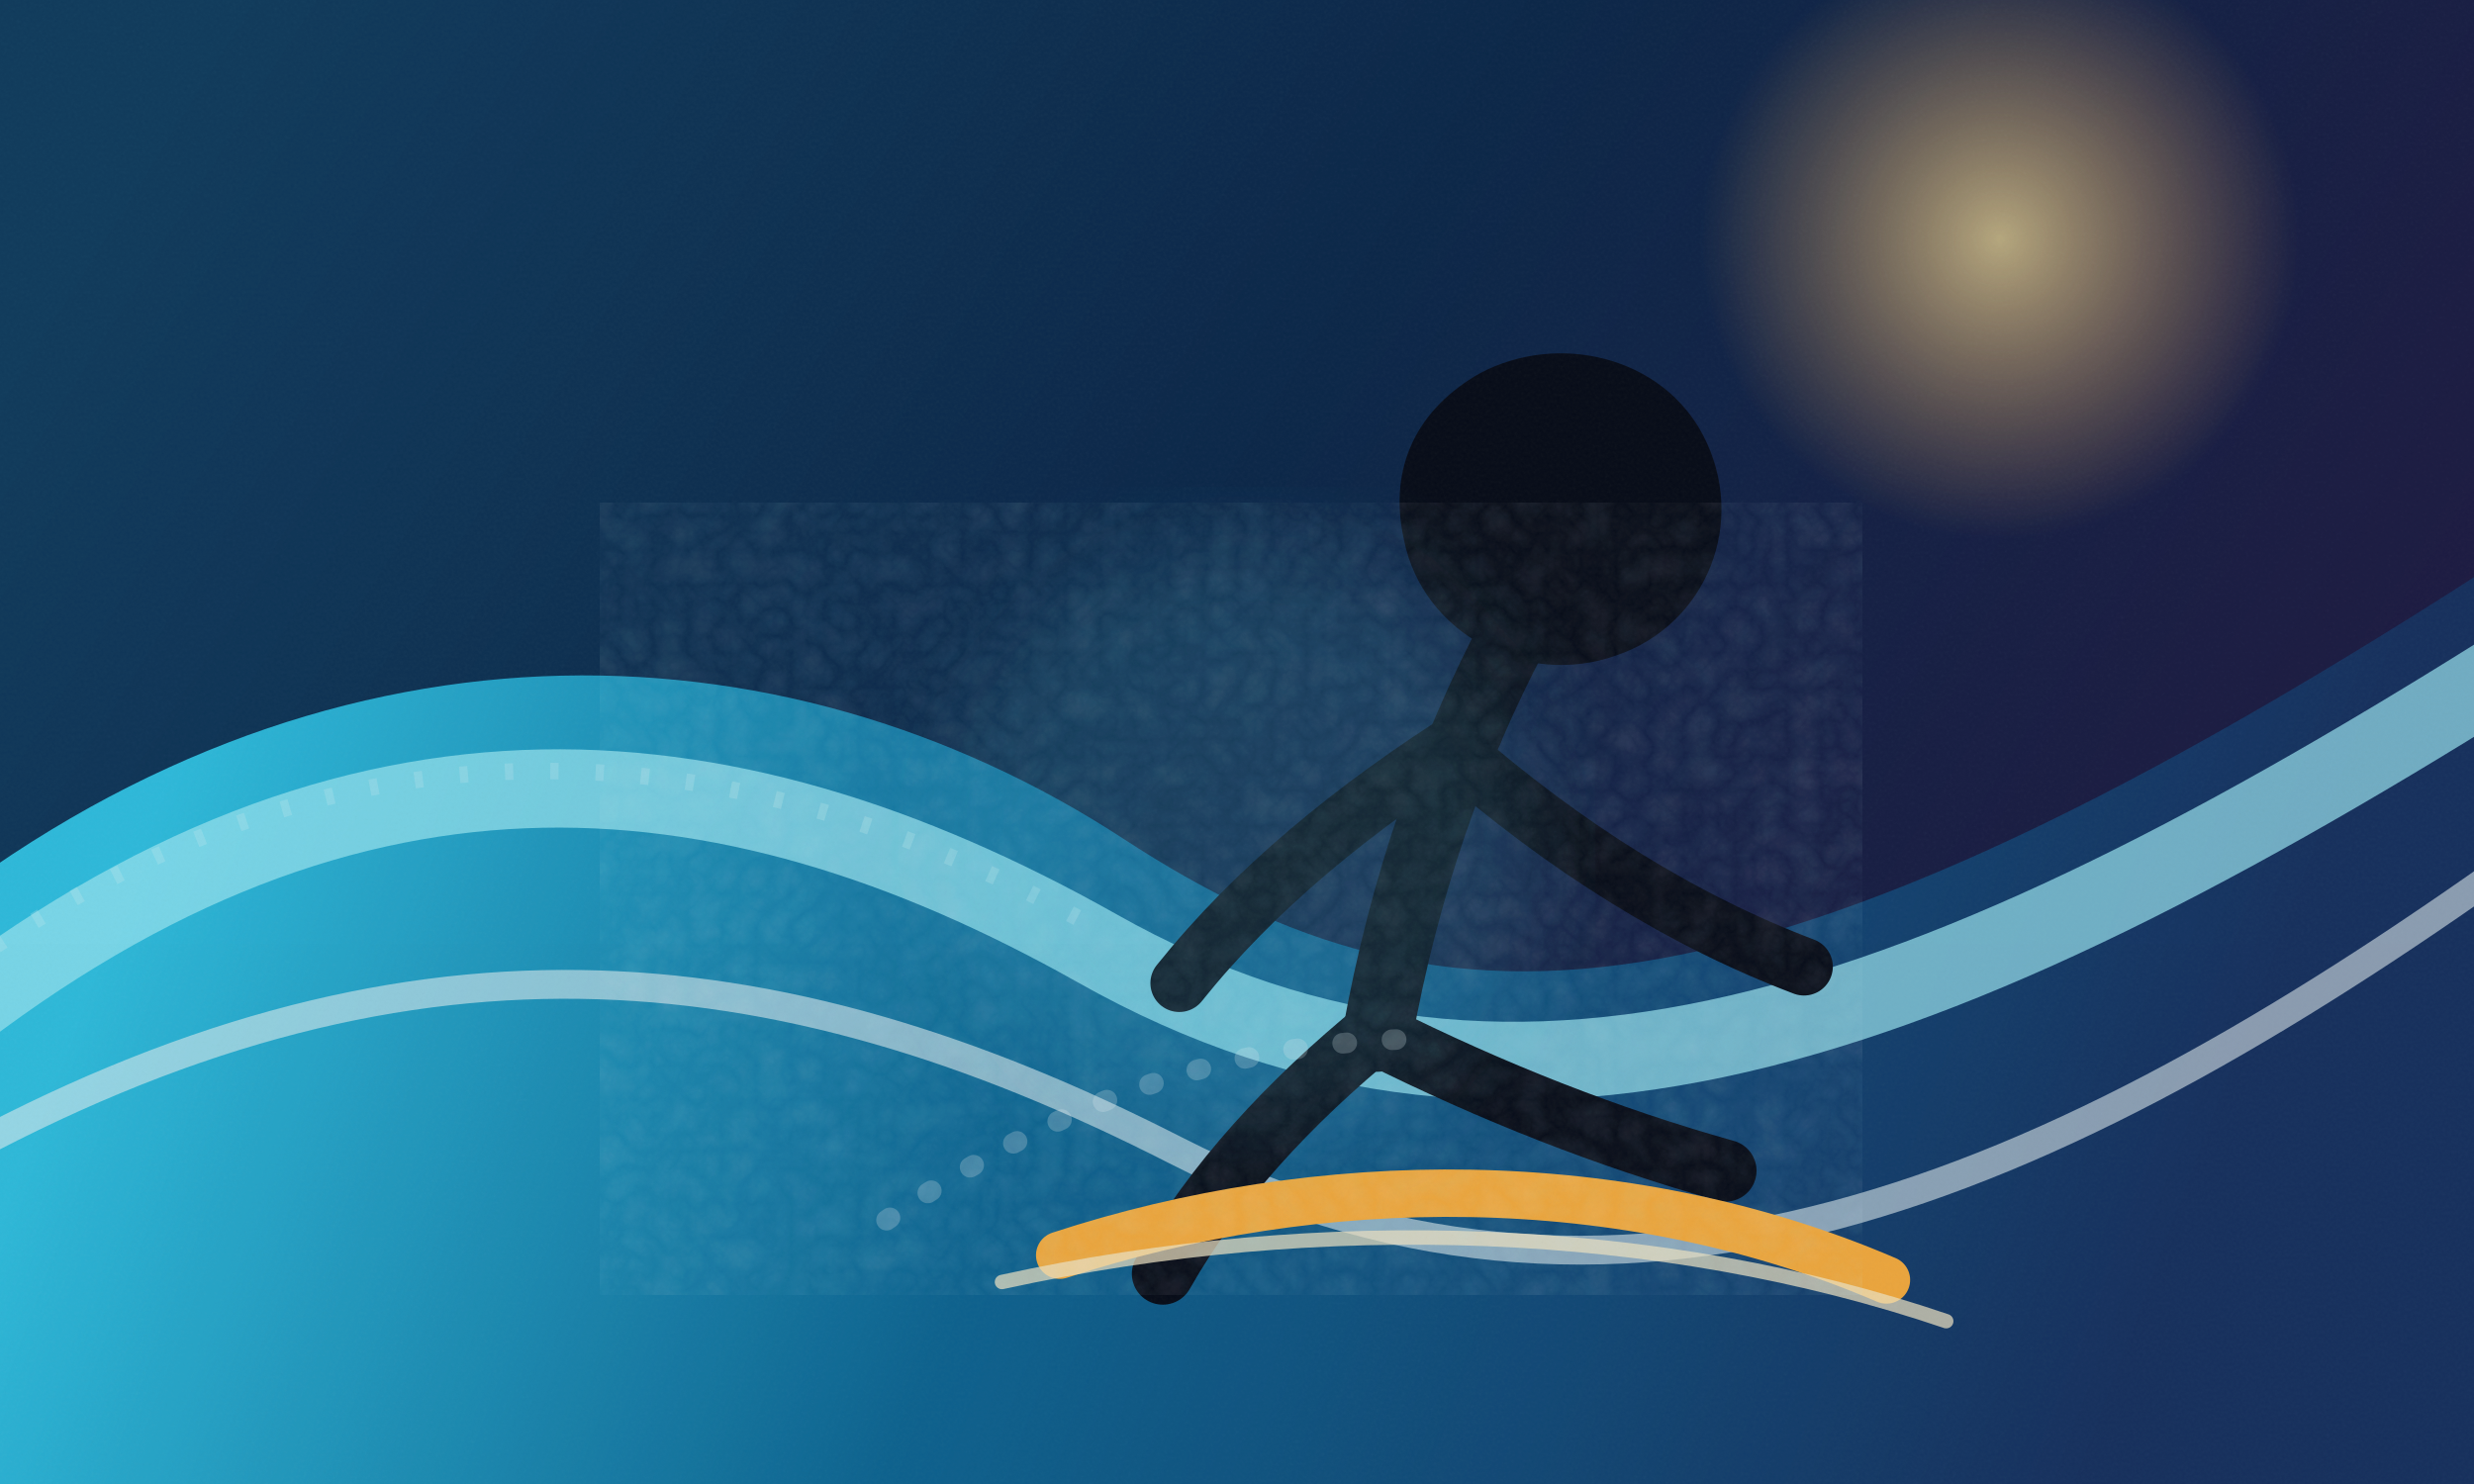
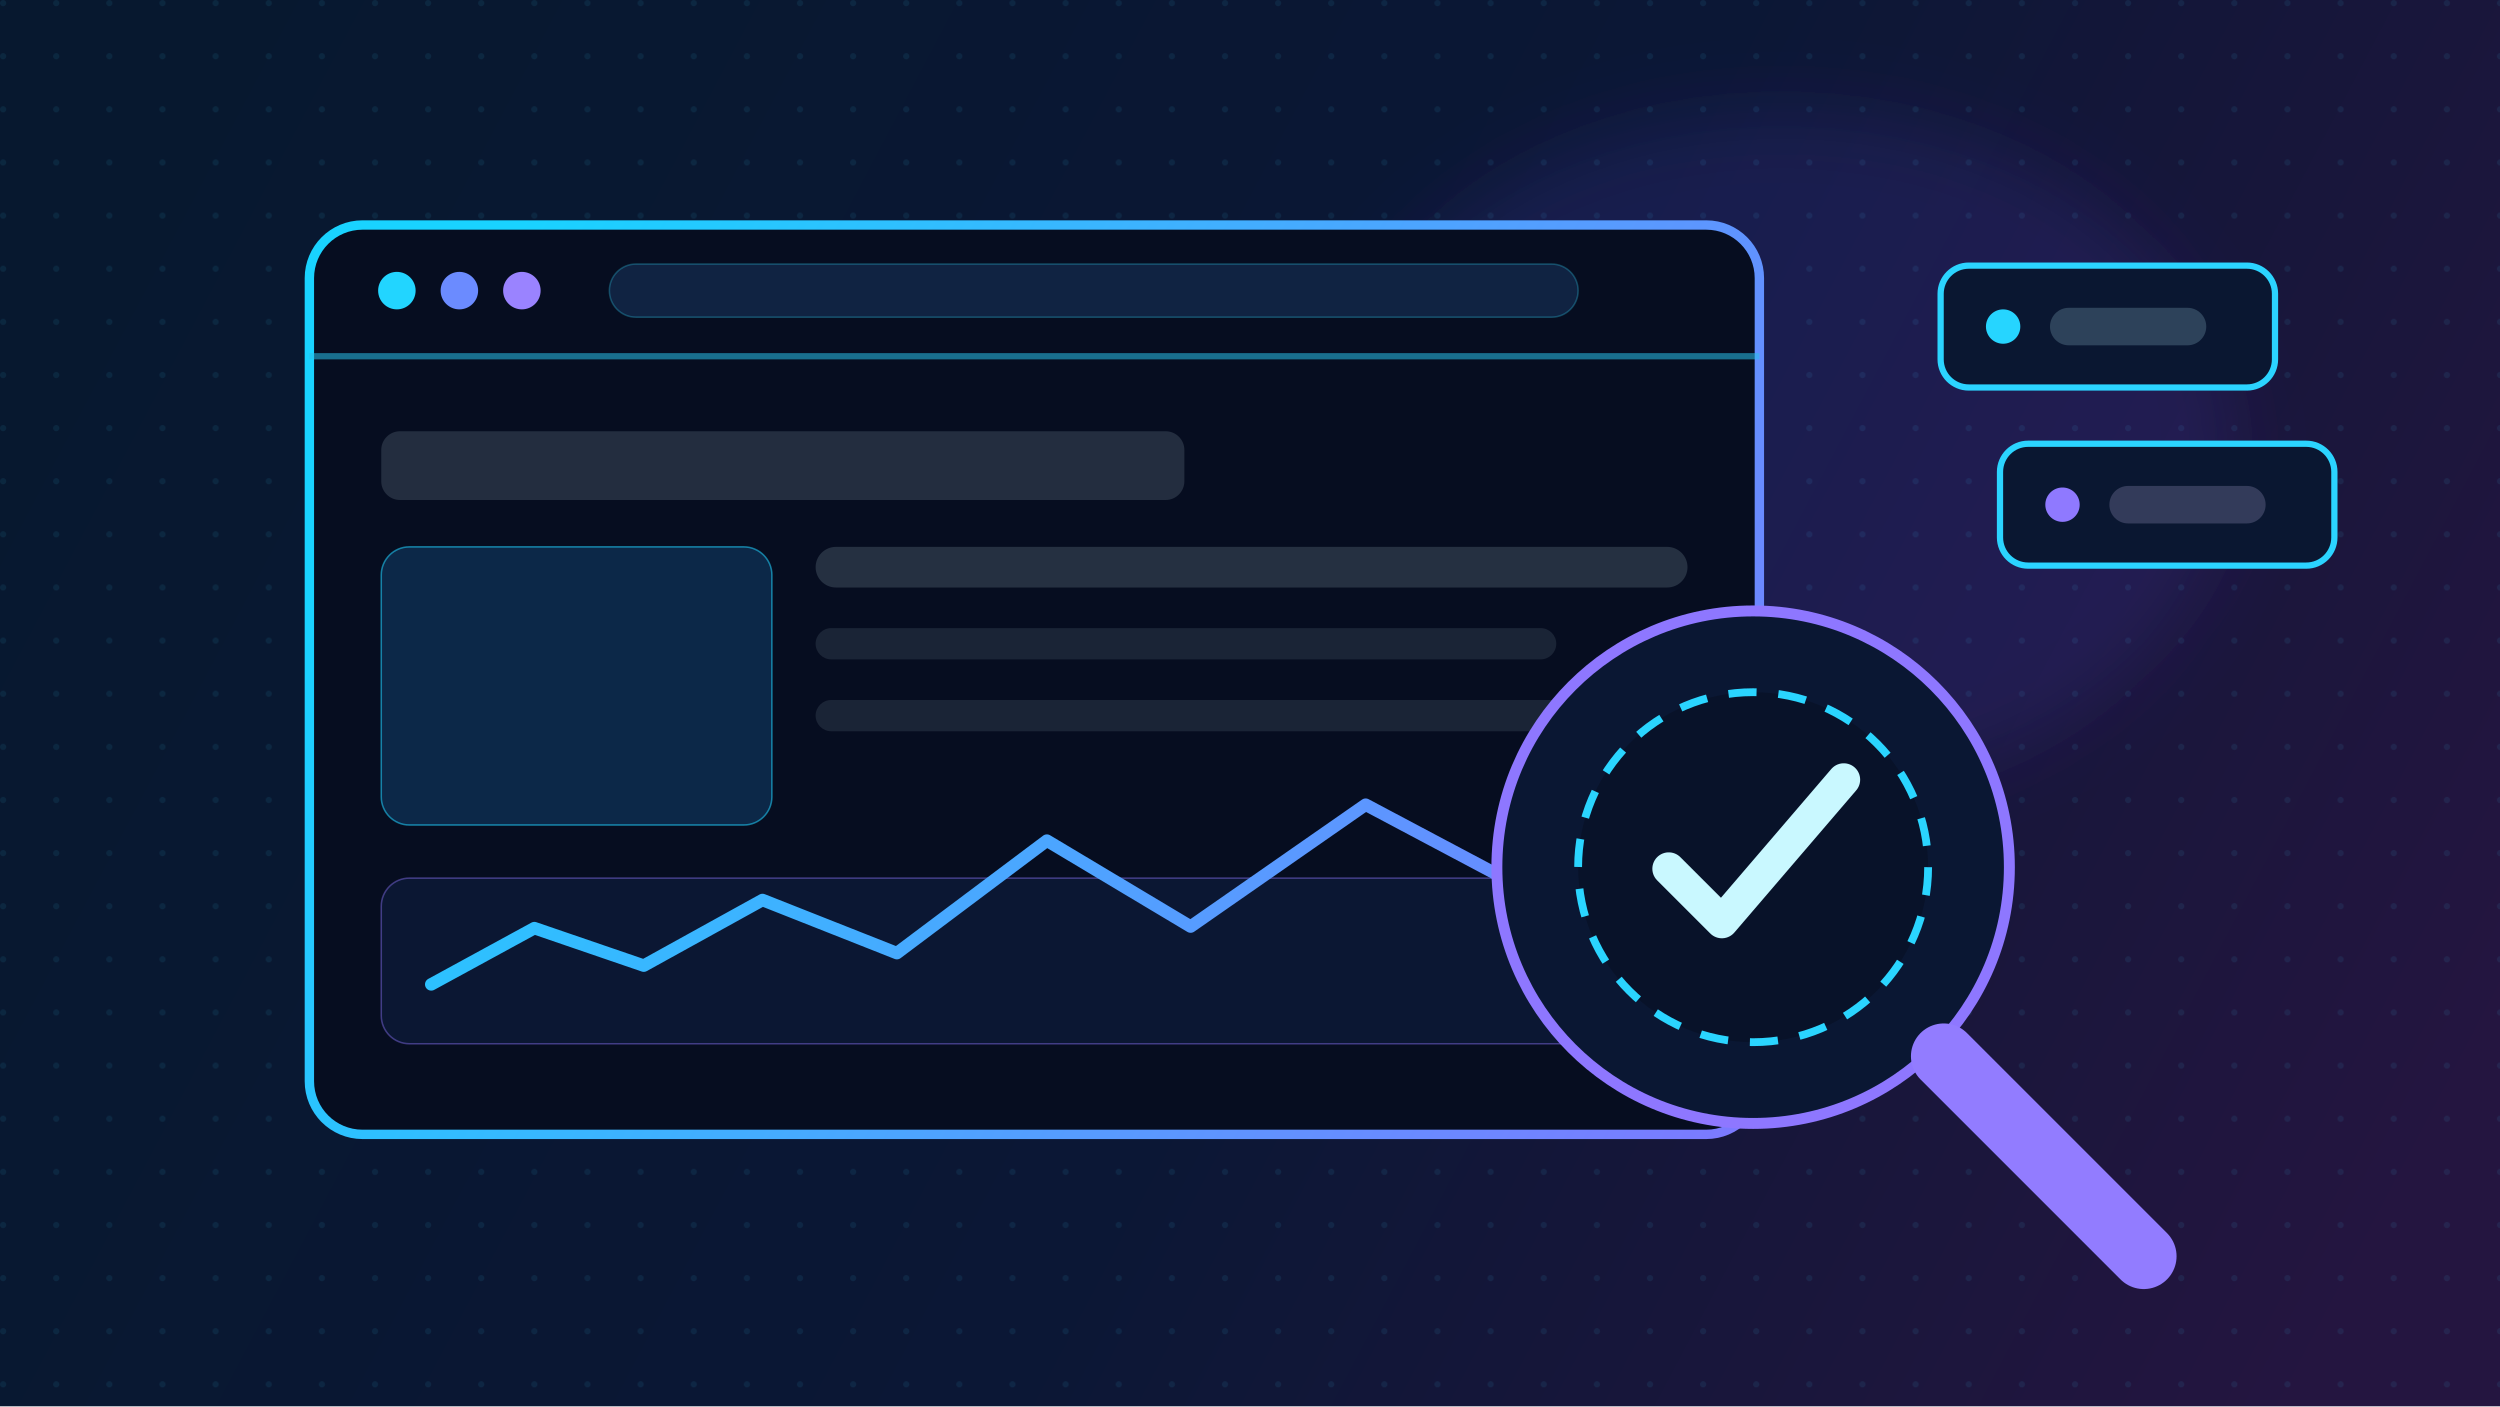
- <svg xmlns="http://www.w3.org/2000/svg" width="1200" height="720" viewBox="0 0 1200 720" fill="none">
+ <svg xmlns="http://www.w3.org/2000/svg" width="1600" height="900" viewBox="0 0 1600 900" fill="none">
  <defs>
-     <linearGradient id="sky" x1="83" y1="42" x2="1090" y2="675" gradientUnits="userSpaceOnUse">
-       <stop stop-color="#103E61" />
-       <stop offset=".46" stop-color="#0B284B" />
-       <stop offset="1" stop-color="#231842" />
+     <linearGradient id="bg" x1="70" y1="70" x2="1510" y2="830" gradientUnits="userSpaceOnUse">
+       <stop stop-color="#07182F" />
+       <stop offset=".55" stop-color="#0B1735" />
+       <stop offset="1" stop-color="#241540" />
    </linearGradient>
-     <linearGradient id="wave" x1="104" y1="315" x2="1032" y2="665" gradientUnits="userSpaceOnUse">
-       <stop stop-color="#31C7E9" />
-       <stop offset=".45" stop-color="#0D6998" />
-       <stop offset="1" stop-color="#173262" />
+     <linearGradient id="scan" x1="310" y1="180" x2="1280" y2="730" gradientUnits="userSpaceOnUse">
+       <stop stop-color="#19D3FF" />
+       <stop offset="1" stop-color="#8B6CFF" />
    </linearGradient>
-     <radialGradient id="sun">
-       <stop stop-color="#FFE49A" />
-       <stop offset="1" stop-color="#FFAE57" stop-opacity="0" />
-     </radialGradient>
-     <filter id="blur">
+     <filter id="glow">
      <feGaussianBlur stdDeviation="24" />
    </filter>
-     <filter id="spray">
-       <feTurbulence baseFrequency=".06" numOctaves="3" seed="8" />
-       <feColorMatrix values="1 0 0 0 .45  0 1 0 0 .8  0 0 1 0 1  0 0 0 .45 0" />
-     </filter>
-     <filter id="grain">
-       <feTurbulence type="fractalNoise" baseFrequency=".64" numOctaves="4" seed="12" />
-       <feColorMatrix type="saturate" values="0" />
-       <feComponentTransfer>
-         <feFuncA type="table" tableValues="0 .13" />
-       </feComponentTransfer>
-     </filter>
+     <pattern id="dots" width="34" height="34" patternUnits="userSpaceOnUse">
+       <circle cx="2" cy="2" r="2" fill="#41DCFF" fill-opacity=".08" />
+     </pattern>
  </defs>
-   <rect width="1200" height="720" fill="url(#sky)" />
-   <circle cx="970" cy="116" r="146" fill="url(#sun)" opacity=".75" />
-   <path d="M-40 448C155 292 378 298 545 407C701 509 851 511 1240 254V720H-40V448Z" fill="url(#wave)" />
-   <path d="M-38 506C164 342 349 357 532 460C739 577 947 497 1240 310" stroke="#A5F4FF" stroke-opacity=".7" stroke-width="38" />
-   <path d="M-25 563C195 442 374 458 570 558C793 672 1008 570 1230 410" stroke="#F2FDFF" stroke-opacity=".58" stroke-width="14" />
-   <path d="M-20 471C164 340 351 352 524 446" stroke="#D8FBFF" stroke-opacity=".24" stroke-width="8" stroke-dasharray="4 18" />
-   <path d="M718 181C756 161 806 173 826 211C848 253 828 303 784 318C739 334 690 307 681 262C673 226 688 198 718 181Z" fill="#070B17" />
-   <path d="M734 308C704 365 681 430 668 503" stroke="#070B17" stroke-width="34" stroke-linecap="round" />
-   <path d="M715 355C656 392 608 432 572 477" stroke="#070B17" stroke-width="28" stroke-linecap="round" />
-   <path d="M704 363C760 412 817 447 875 469" stroke="#070B17" stroke-width="28" stroke-linecap="round" />
-   <path d="M668 502C724 530 780 552 837 568" stroke="#070B17" stroke-width="30" stroke-linecap="round" />
-   <path d="M669 499C625 535 589 574 564 618" stroke="#070B17" stroke-width="30" stroke-linecap="round" />
-   <path d="M514 609C639 568 787 566 915 621" stroke="#FFB23F" stroke-width="23" stroke-linecap="round" />
-   <path d="M486 622C641 588 806 594 944 641" stroke="#FFF2CD" stroke-opacity=".72" stroke-width="7" stroke-linecap="round" />
-   <path d="M430 592C512 536 590 506 688 504" stroke="white" stroke-opacity=".24" stroke-width="10" stroke-linecap="round" stroke-dasharray="2 22" />
-   <rect x="342" y="276" width="510" height="320" opacity=".28" filter="url(#spray)" />
-   <circle cx="603" cy="407" r="142" fill="#5DE6FF" fill-opacity=".13" filter="url(#blur)" />
-   <rect width="1200" height="720" fill="#C8F6FF" filter="url(#grain)" opacity=".32" />
-   <rect width="1200" height="720" fill="url(#shade)" />
-   <defs>
-     <linearGradient id="shade" x1="600" y1="0" x2="600" y2="720">
-       <stop stop-color="#030713" stop-opacity=".08" />
-       <stop offset="1" stop-color="#030713" stop-opacity=".52" />
-     </linearGradient>
-   </defs>
+   <rect width="1600" height="900" fill="url(#bg)" />
+   <rect width="1600" height="900" fill="url(#dots)" />
+   <ellipse cx="1140" cy="290" rx="290" ry="220" fill="#6F52FF" fill-opacity=".12" filter="url(#glow)" />
+   <g>
+     <rect x="198" y="144" width="928" height="582" rx="34" fill="#060D20" stroke="url(#scan)" stroke-width="6" />
+     <path d="M198 228H1126" stroke="#28BFE8" stroke-opacity=".55" stroke-width="4" />
+     <circle cx="254" cy="186" r="12" fill="#22D5FF" />
+     <circle cx="294" cy="186" r="12" fill="#6B8BFF" />
+     <circle cx="334" cy="186" r="12" fill="#9A83FF" />
+     <rect x="390" y="169" width="620" height="34" rx="17" fill="#102342" stroke="#2FCBEF" stroke-opacity=".3" />
+     <rect x="244" y="276" width="514" height="44" rx="12" fill="#D7F7FF" fill-opacity=".14" />
+     <rect x="244" y="350" width="250" height="178" rx="18" fill="#0C2848" stroke="#20D1FF" stroke-opacity=".55" />
+     <rect x="522" y="350" width="558" height="26" rx="13" fill="#D7F7FF" fill-opacity=".15" />
+     <rect x="522" y="402" width="474" height="20" rx="10" fill="#D7F7FF" fill-opacity=".1" />
+     <rect x="522" y="448" width="520" height="20" rx="10" fill="#D7F7FF" fill-opacity=".1" />
+     <rect x="244" y="562" width="798" height="106" rx="18" fill="#0B1733" stroke="#8C75FF" stroke-opacity=".42" />
+     <path d="M276 630 342 594l70 24 76-42 86 34 96-72 92 55 112-78 130 69" stroke="url(#scan)" stroke-width="8" stroke-linecap="round" stroke-linejoin="round" />
+   </g>
+   <g>
+     <circle cx="1122" cy="555" r="164" fill="#0A1733" stroke="#8E77FF" stroke-width="7" />
+     <circle cx="1122" cy="555" r="112" fill="#081229" stroke="#2AD5FF" stroke-width="5" stroke-dasharray="18 14" />
+     <path d="M1244 676 1372 804" stroke="#927CFF" stroke-width="42" stroke-linecap="round" />
+     <path d="m1068 556 34 34 78-91" stroke="#C9F8FF" stroke-width="21" stroke-linecap="round" stroke-linejoin="round" />
+   </g>
+   <g fill="#0A1731" stroke="#2BD4FF" stroke-width="4">
+     <rect x="1242" y="170" width="214" height="78" rx="18" />
+     <rect x="1280" y="284" width="214" height="78" rx="18" />
+   </g>
+   <circle cx="1282" cy="209" r="11" fill="#26D5FF" />
+   <rect x="1312" y="197" width="100" height="24" rx="12" fill="#B9F4FF" fill-opacity=".2" />
+   <circle cx="1320" cy="323" r="11" fill="#8F79FF" />
+   <rect x="1350" y="311" width="100" height="24" rx="12" fill="#D7D1FF" fill-opacity=".2" />
</svg>
